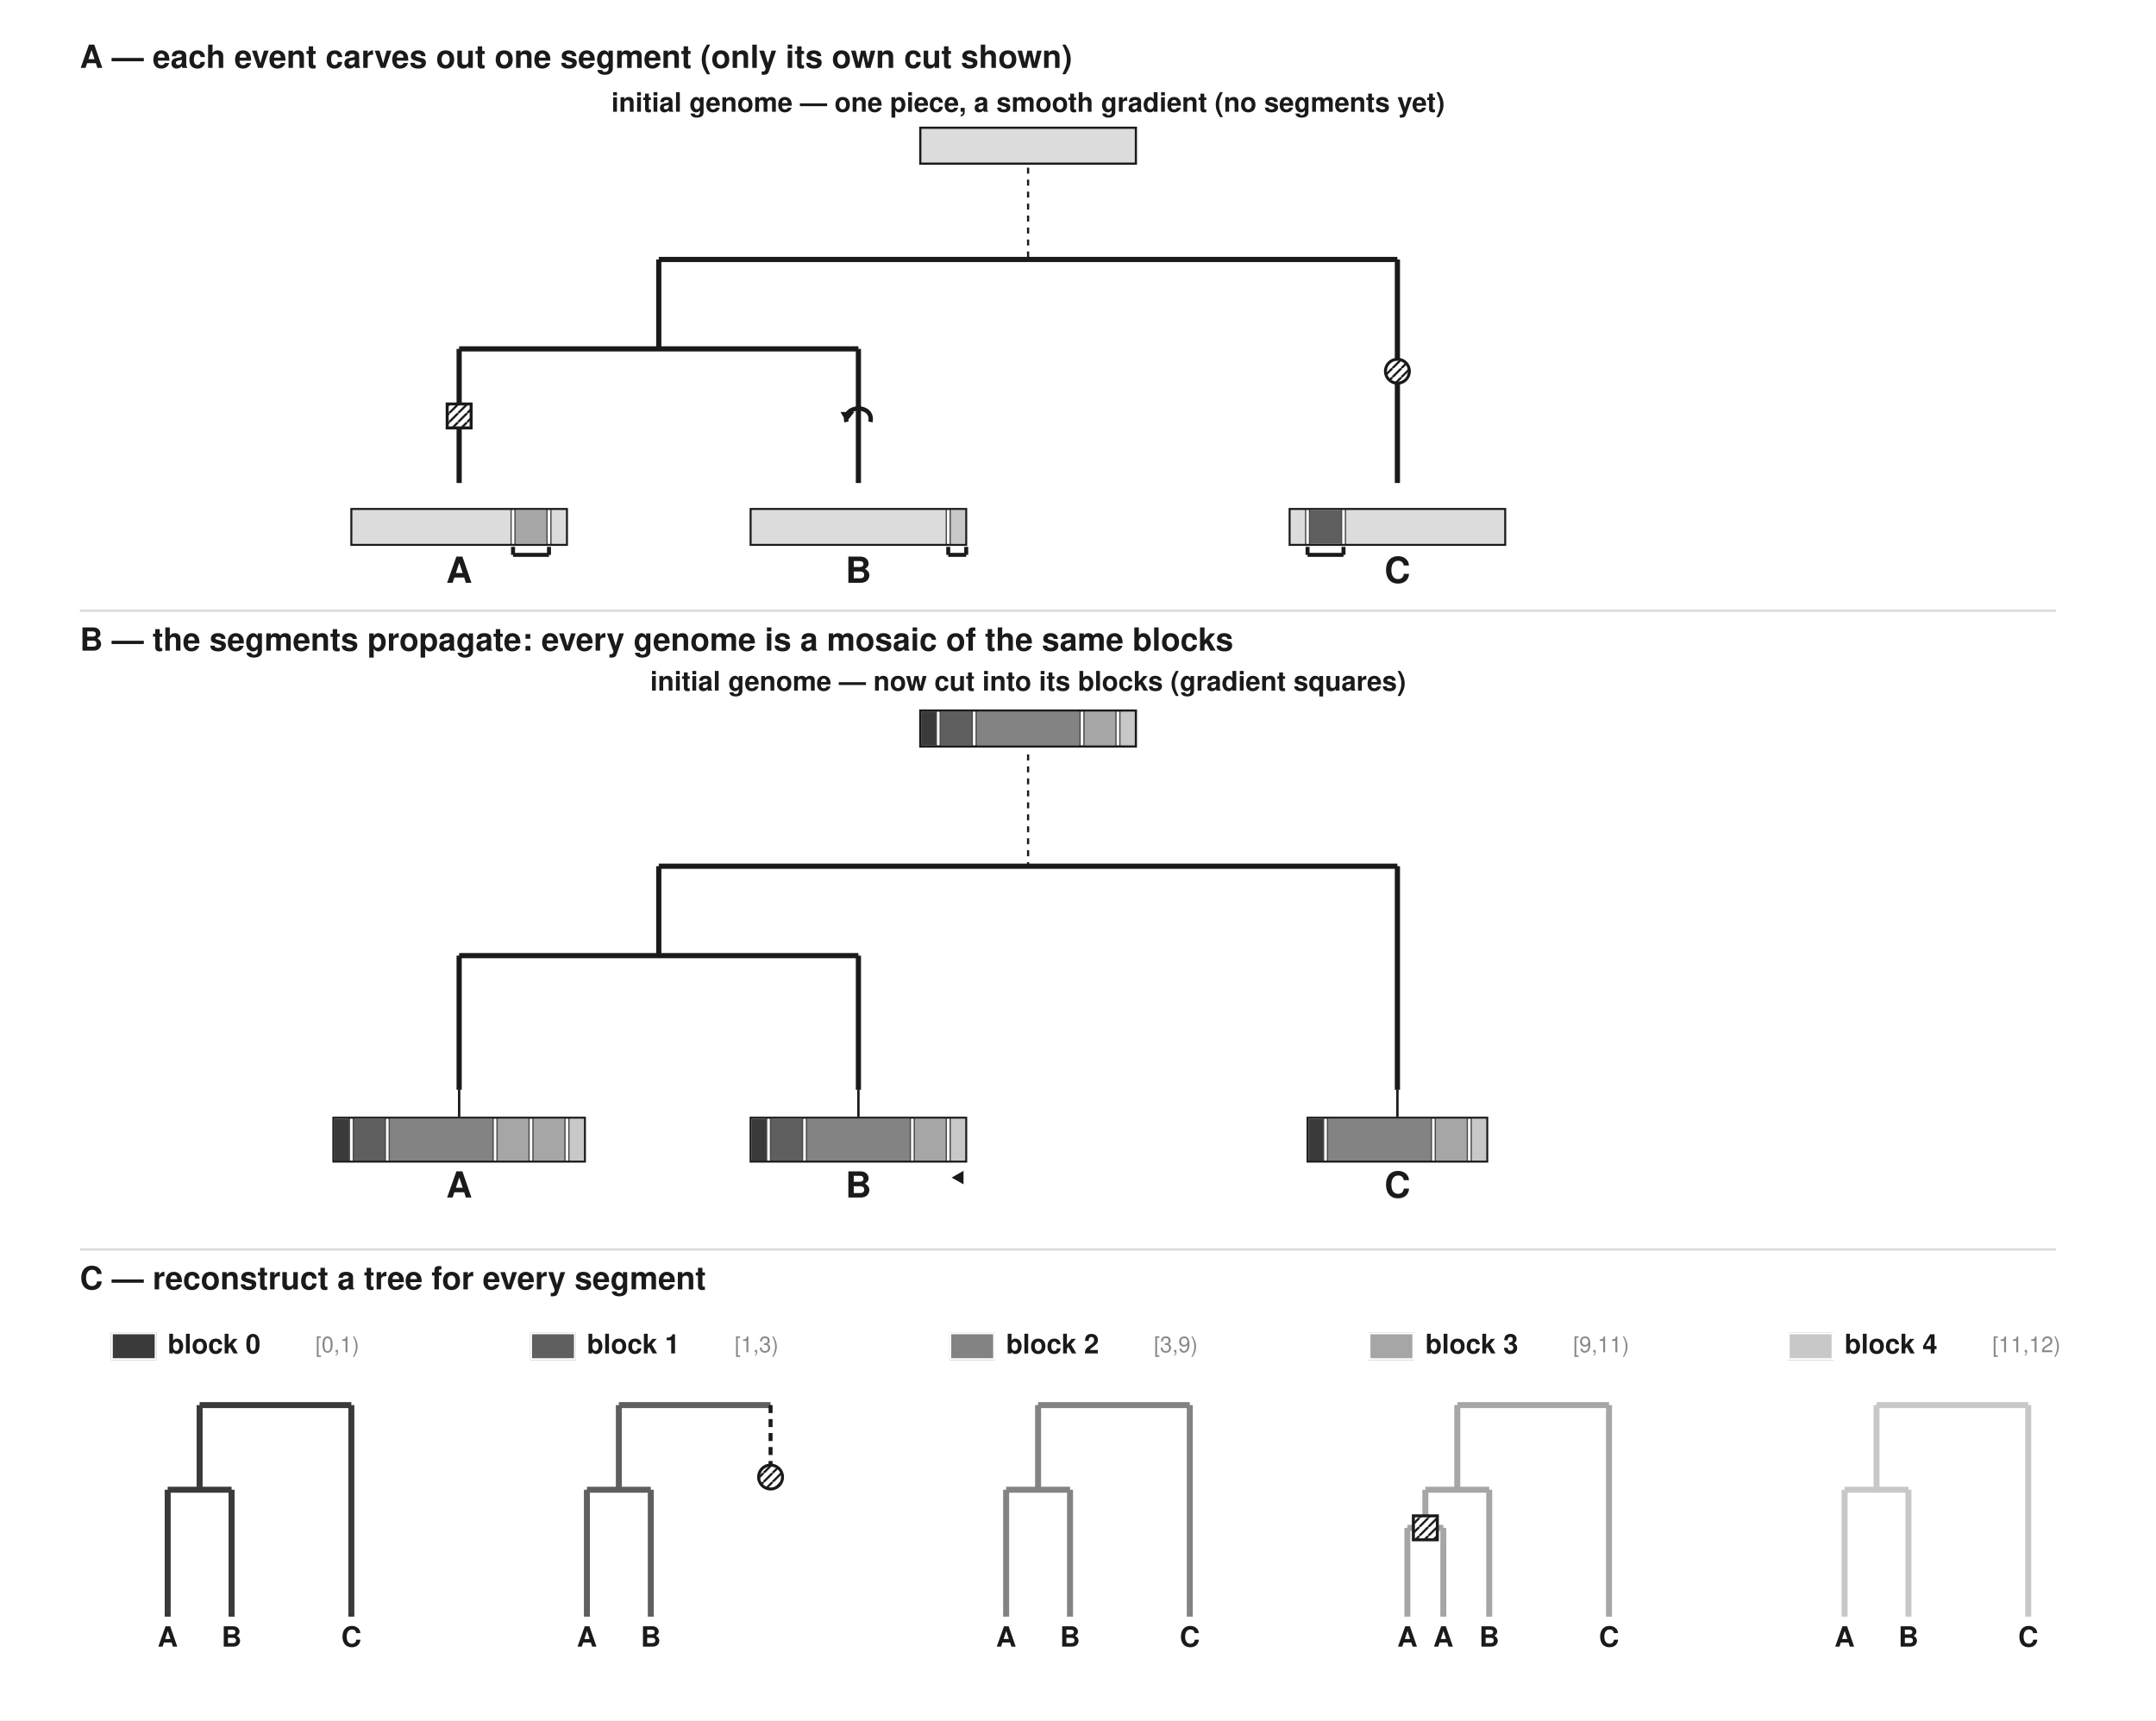
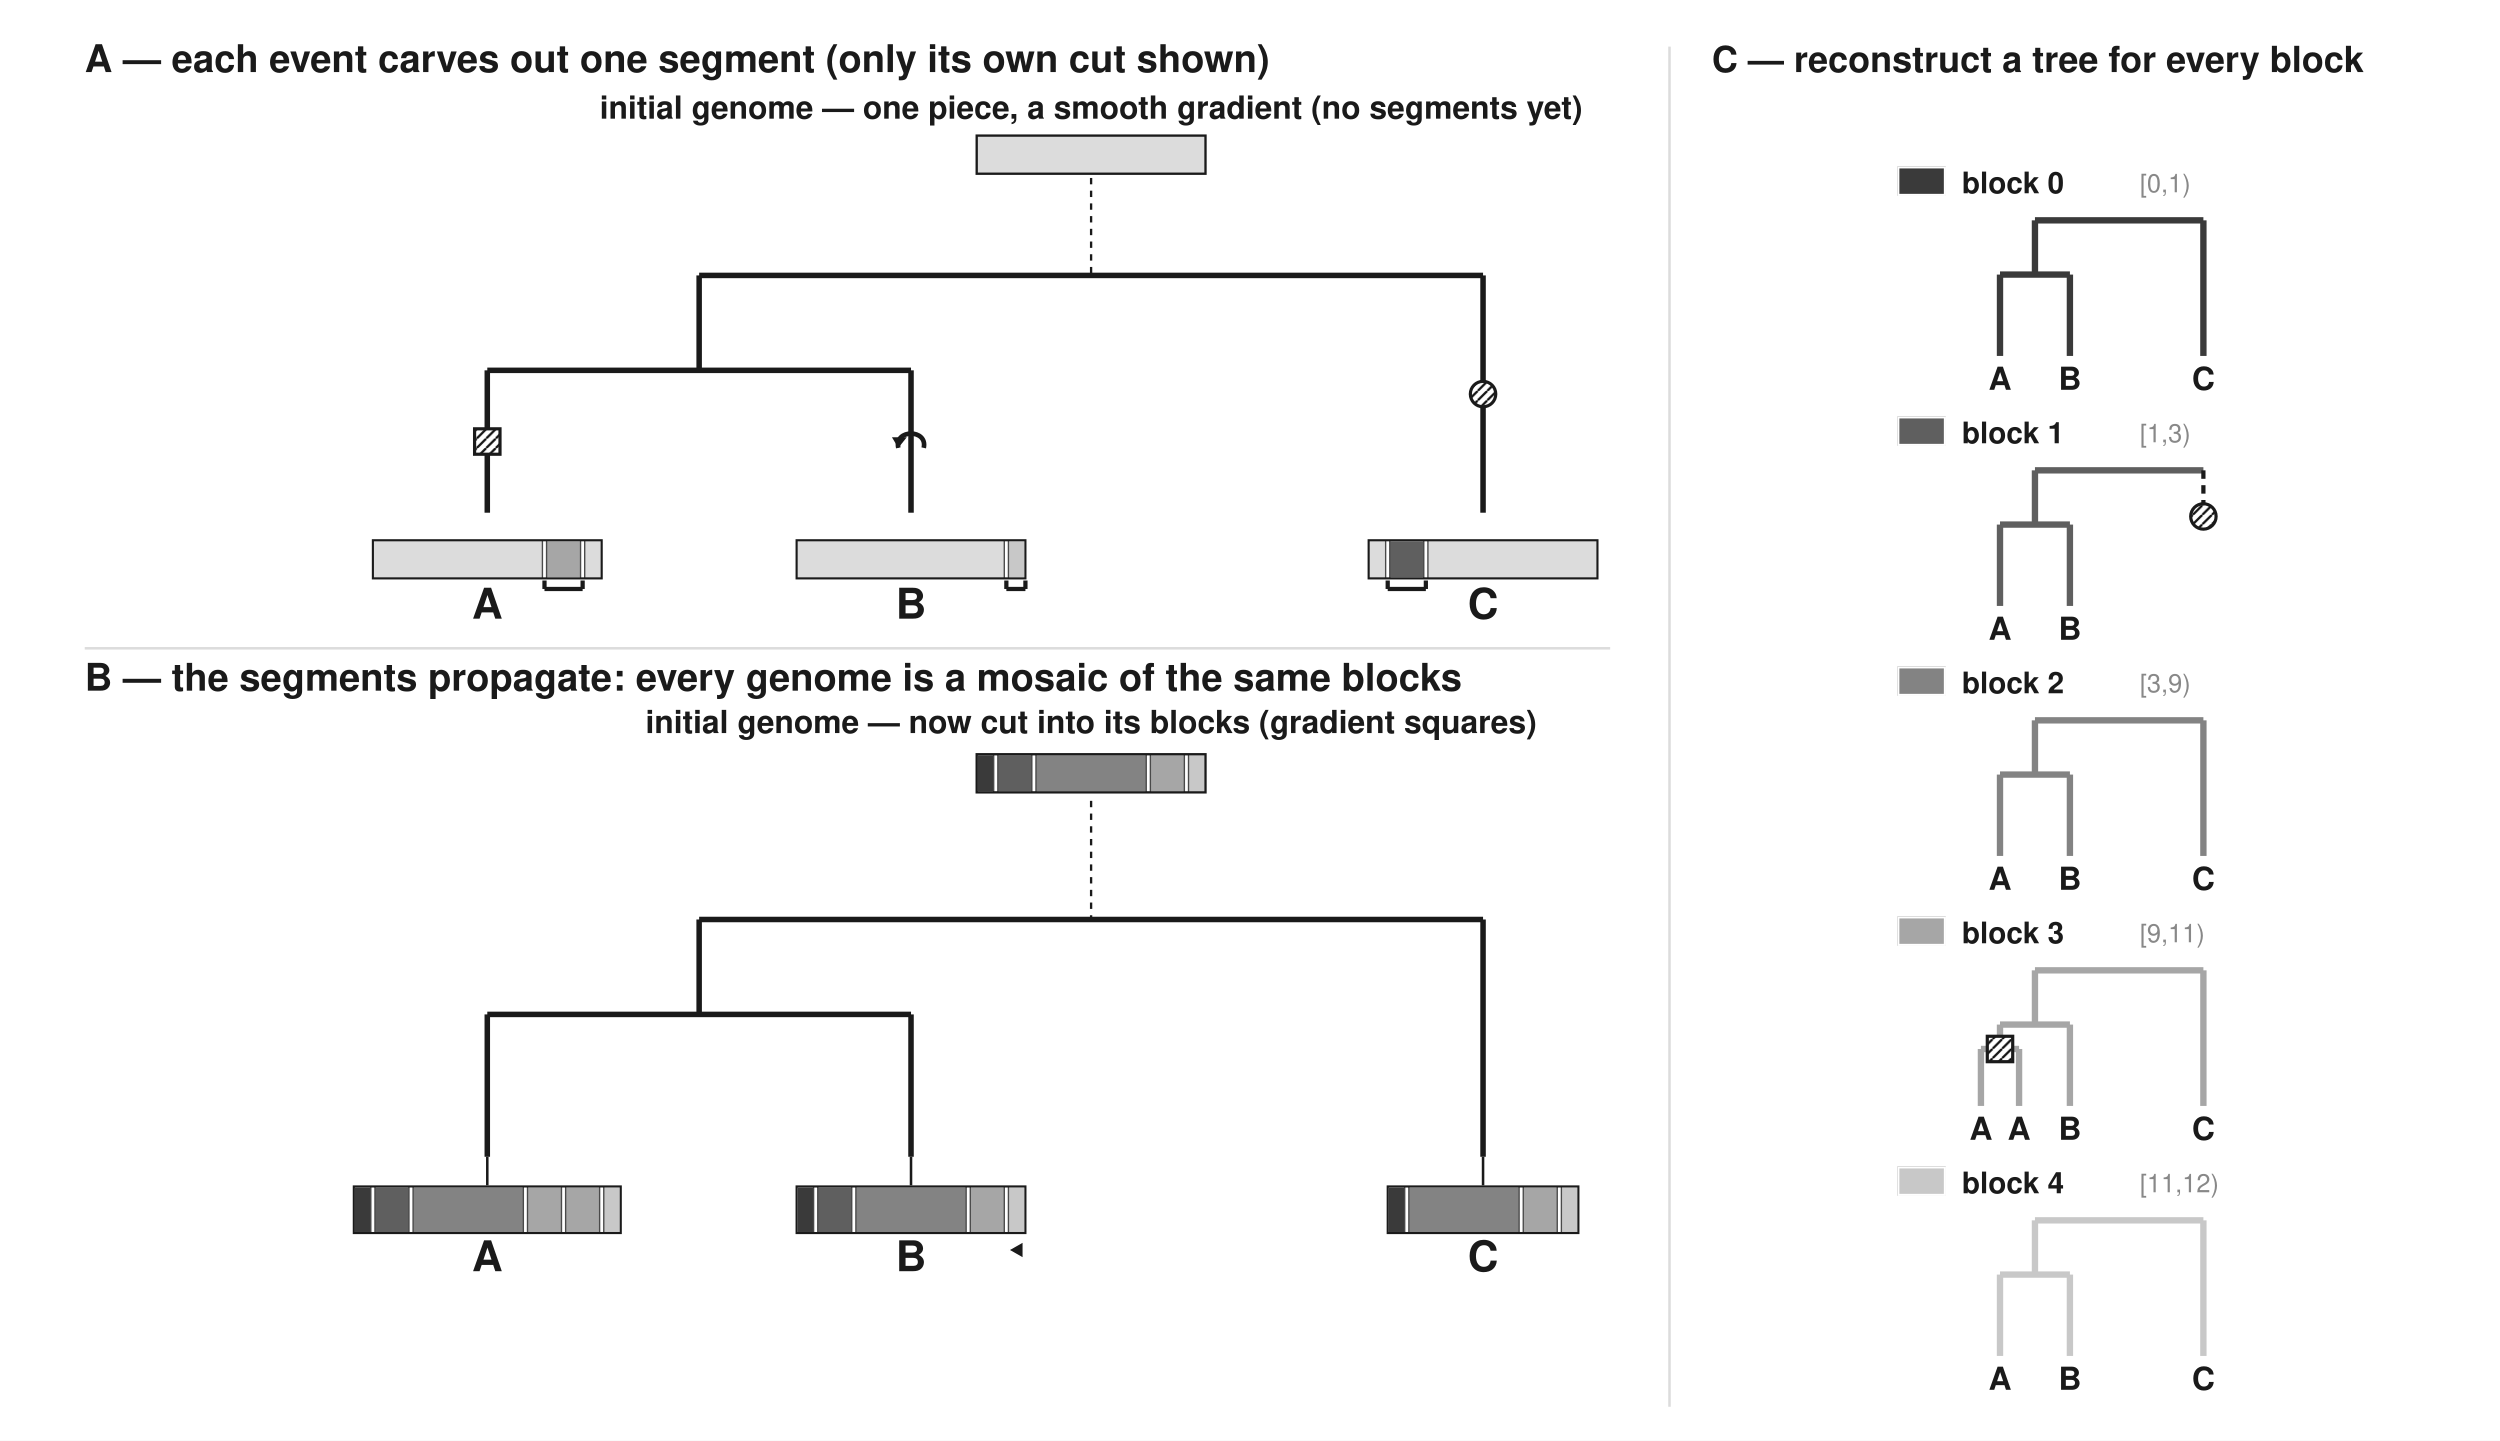
- <svg xmlns="http://www.w3.org/2000/svg" xmlns:xlink="http://www.w3.org/1999/xlink" width="1080" height="862" viewBox="0 0 1080 862">
+ <svg xmlns="http://www.w3.org/2000/svg" xmlns:xlink="http://www.w3.org/1999/xlink" width="1180" height="680" viewBox="0 0 1180 680">
  <defs>
    <pattern width="4.5" height="4.5" patternUnits="userSpaceOnUse" id="ev_hatch">
      <rect x="0" y="0" width="4.5" height="4.5" fill="white" />
      <path d="M-4.5,4.5 L0.0,0" stroke="#1a1a1a" stroke-width="1.1" />
      <path d="M0,4.5 L4.5,0" stroke="#1a1a1a" stroke-width="1.1" />
      <path d="M4.5,4.5 L9.0,0" stroke="#1a1a1a" stroke-width="1.1" />
    </pattern>
  </defs>
-   <rect x="0" y="0" width="1080" height="862" fill="white" />
+   <rect x="0" y="0" width="1180" height="680" fill="white" />
+   <path d="M788,22 L788,664" stroke="#dcdcdc" stroke-width="1.2" />
  <use xlink:href="#ev_hatch" />
  <path d="M515.0,84 L515.0,130" stroke="#1a1a1a" stroke-width="1.1" stroke-dasharray="3,3" />
  <rect x="461.0" y="64" width="108.0" height="18" fill="#dcdcdc" />
  <rect x="461.0" y="64" width="108.0" height="18" fill="none" stroke="#1a1a1a" stroke-width="1.1" />
-   <text x="515.0" y="56" font-size="13.5" font-family="Helvetica" text-anchor="middle" font-weight="bold" fill="#1a1a1a">initial genome — one piece, a smooth gradient (no segments yet)</text>
+   <text x="515.0" y="56" font-size="15" font-family="Helvetica" text-anchor="middle" font-weight="bold" fill="#1a1a1a">initial genome — one piece, a smooth gradient (no segments yet)</text>
  <path d="M330.0,130 L700,130" stroke="#1a1a1a" stroke-width="2.6" />
  <path d="M330.0,130 L330.0,174.8" stroke="#1a1a1a" stroke-width="2.6" />
  <path d="M700,130 L700,242" stroke="#1a1a1a" stroke-width="2.6" />
  <path d="M230,174.8 L430,174.8" stroke="#1a1a1a" stroke-width="2.6" />
  <path d="M230,174.8 L230,242" stroke="#1a1a1a" stroke-width="2.6" />
  <path d="M430,174.8 L430,242" stroke="#1a1a1a" stroke-width="2.6" />
  <rect x="224" y="202.4" width="12" height="12" fill="url(#ev_hatch)" stroke="#1a1a1a" stroke-width="1.5" />
  <rect x="176.0" y="255" width="108.0" height="18" fill="#dcdcdc" />
  <rect x="257.0" y="255" width="18.0" height="18" fill="#a6a6a6" />
  <rect x="257.0" y="255" width="18.0" height="18" fill="none" stroke="white" stroke-width="1.0" />
  <path d="M257.0,255 L257.0,273" stroke="#4a4a4a" stroke-width="2.6" />
  <path d="M257.0,255 L257.0,273" stroke="white" stroke-width="1.3" />
  <path d="M275.0,255 L275.0,273" stroke="#4a4a4a" stroke-width="2.6" />
  <path d="M275.0,255 L275.0,273" stroke="white" stroke-width="1.3" />
  <path d="M257.0,278 L275.0,278" stroke="#1a1a1a" stroke-width="2" />
  <path d="M257.0,278 L257.0,274" stroke="#1a1a1a" stroke-width="2" />
  <path d="M275.0,278 L275.0,274" stroke="#1a1a1a" stroke-width="2" />
  <rect x="176.0" y="255" width="108.0" height="18" fill="none" stroke="#1a1a1a" stroke-width="1" />
-   <text x="230" y="292" font-size="18" font-family="Helvetica" text-anchor="middle" font-weight="bold" fill="#1a1a1a">A</text>
+   <text x="230" y="292" font-size="20" font-family="Helvetica" text-anchor="middle" font-weight="bold" fill="#1a1a1a">A</text>
  <path d="M436,211.4 C438,202.4,422,202.4,424,211.4" fill="none" stroke="#1a1a1a" stroke-width="2.2" />
  <path d="M424,211.4 L421,206.4 L428,206.4 Z" fill="#1a1a1a" />
  <rect x="376.0" y="255" width="108.0" height="18" fill="#dcdcdc" />
  <rect x="475.0" y="255" width="9.0" height="18" fill="#c8c8c8" />
  <rect x="475.0" y="255" width="9.0" height="18" fill="none" stroke="white" stroke-width="1.0" />
  <path d="M475.0,255 L475.0,273" stroke="#4a4a4a" stroke-width="2.6" />
  <path d="M475.0,255 L475.0,273" stroke="white" stroke-width="1.3" />
  <path d="M475.0,278 L484.0,278" stroke="#1a1a1a" stroke-width="2" />
  <path d="M475.0,278 L475.0,274" stroke="#1a1a1a" stroke-width="2" />
  <path d="M484.0,278 L484.0,274" stroke="#1a1a1a" stroke-width="2" />
  <rect x="376.0" y="255" width="108.0" height="18" fill="none" stroke="#1a1a1a" stroke-width="1" />
-   <text x="430" y="292" font-size="18" font-family="Helvetica" text-anchor="middle" font-weight="bold" fill="#1a1a1a">B</text>
+   <text x="430" y="292" font-size="20" font-family="Helvetica" text-anchor="middle" font-weight="bold" fill="#1a1a1a">B</text>
  <circle cx="700" cy="186.0" r="6" fill="url(#ev_hatch)" stroke="#1a1a1a" stroke-width="1.5" />
  <rect x="646.0" y="255" width="108.0" height="18" fill="#dcdcdc" />
  <rect x="655.0" y="255" width="18.0" height="18" fill="#5f5f5f" />
  <rect x="655.0" y="255" width="18.0" height="18" fill="none" stroke="white" stroke-width="1.0" />
  <path d="M655.0,255 L655.0,273" stroke="#4a4a4a" stroke-width="2.6" />
  <path d="M655.0,255 L655.0,273" stroke="white" stroke-width="1.3" />
  <path d="M673.0,255 L673.0,273" stroke="#4a4a4a" stroke-width="2.6" />
  <path d="M673.0,255 L673.0,273" stroke="white" stroke-width="1.3" />
  <path d="M655.0,278 L673.0,278" stroke="#1a1a1a" stroke-width="2" />
  <path d="M655.0,278 L655.0,274" stroke="#1a1a1a" stroke-width="2" />
  <path d="M673.0,278 L673.0,274" stroke="#1a1a1a" stroke-width="2" />
  <rect x="646.0" y="255" width="108.0" height="18" fill="none" stroke="#1a1a1a" stroke-width="1" />
-   <text x="700" y="292" font-size="18" font-family="Helvetica" text-anchor="middle" font-weight="bold" fill="#1a1a1a">C</text>
-   <text x="40" y="34" font-size="16" font-family="Helvetica" text-anchor="start" font-weight="bold" fill="#1a1a1a">A — each event carves out one segment (only its own cut shown)</text>
-   <path d="M40,306 L1030,306" stroke="#dcdcdc" stroke-width="1.2" />
-   <text x="40" y="326" font-size="16" font-family="Helvetica" text-anchor="start" font-weight="bold" fill="#1a1a1a">B — the segments propagate: every genome is a mosaic of the same blocks</text>
+   <text x="700" y="292" font-size="20" font-family="Helvetica" text-anchor="middle" font-weight="bold" fill="#1a1a1a">C</text>
+   <text x="40" y="34" font-size="18" font-family="Helvetica" text-anchor="start" font-weight="bold" fill="#1a1a1a">A — each event carves out one segment (only its own cut shown)</text>
+   <path d="M40,306 L760,306" stroke="#dcdcdc" stroke-width="1.2" />
+   <text x="40" y="326" font-size="18" font-family="Helvetica" text-anchor="start" font-weight="bold" fill="#1a1a1a">B — the segments propagate: every genome is a mosaic of the same blocks</text>
  <path d="M515.0,378 L515.0,434" stroke="#1a1a1a" stroke-width="1.1" stroke-dasharray="3,3" />
  <rect x="461.0" y="356" width="9.0" height="18" fill="#3a3a3a" />
  <rect x="461.0" y="356" width="9.0" height="18" fill="none" stroke="white" stroke-width="1.0" />
  <rect x="470.0" y="356" width="18.0" height="18" fill="#5f5f5f" />
  <rect x="470.0" y="356" width="18.0" height="18" fill="none" stroke="white" stroke-width="1.0" />
  <rect x="488.0" y="356" width="54.0" height="18" fill="#838383" />
  <rect x="488.0" y="356" width="54.0" height="18" fill="none" stroke="white" stroke-width="1.0" />
  <rect x="542.0" y="356" width="18.0" height="18" fill="#a6a6a6" />
  <rect x="542.0" y="356" width="18.0" height="18" fill="none" stroke="white" stroke-width="1.0" />
  <rect x="560.0" y="356" width="9.0" height="18" fill="#c8c8c8" />
  <rect x="560.0" y="356" width="9.0" height="18" fill="none" stroke="white" stroke-width="1.0" />
  <path d="M470.0,356 L470.0,374" stroke="#4a4a4a" stroke-width="2.6" />
  <path d="M470.0,356 L470.0,374" stroke="white" stroke-width="1.3" />
  <path d="M488.0,356 L488.0,374" stroke="#4a4a4a" stroke-width="2.6" />
  <path d="M488.0,356 L488.0,374" stroke="white" stroke-width="1.3" />
  <path d="M542.0,356 L542.0,374" stroke="#4a4a4a" stroke-width="2.6" />
  <path d="M542.0,356 L542.0,374" stroke="white" stroke-width="1.3" />
  <path d="M560.0,356 L560.0,374" stroke="#4a4a4a" stroke-width="2.6" />
  <path d="M560.0,356 L560.0,374" stroke="white" stroke-width="1.3" />
  <rect x="461.0" y="356" width="108.0" height="18" fill="none" stroke="#1a1a1a" stroke-width="1.1" />
-   <text x="515.0" y="346" font-size="13.5" font-family="Helvetica" text-anchor="middle" font-weight="bold" fill="#1a1a1a">initial genome — now cut into its blocks (gradient squares)</text>
+   <text x="515.0" y="346" font-size="15" font-family="Helvetica" text-anchor="middle" font-weight="bold" fill="#1a1a1a">initial genome — now cut into its blocks (gradient squares)</text>
  <path d="M330.0,434 L700,434" stroke="#1a1a1a" stroke-width="2.6" />
  <path d="M330.0,434 L330.0,478.8" stroke="#1a1a1a" stroke-width="2.6" />
  <path d="M700,434 L700,546" stroke="#1a1a1a" stroke-width="2.6" />
  <path d="M230,478.8 L430,478.8" stroke="#1a1a1a" stroke-width="2.6" />
  <path d="M230,478.8 L230,546" stroke="#1a1a1a" stroke-width="2.6" />
  <path d="M430,478.8 L430,546" stroke="#1a1a1a" stroke-width="2.6" />
  <path d="M230,546 L230,560" stroke="#1a1a1a" stroke-width="1.2" />
  <rect x="167.0" y="560" width="9.0" height="22" fill="#3a3a3a" />
  <rect x="167.0" y="560" width="9.0" height="22" fill="none" stroke="white" stroke-width="1.0" />
  <rect x="176.0" y="560" width="18.0" height="22" fill="#5f5f5f" />
  <rect x="176.0" y="560" width="18.0" height="22" fill="none" stroke="white" stroke-width="1.0" />
  <rect x="194.0" y="560" width="54.0" height="22" fill="#838383" />
  <rect x="194.0" y="560" width="54.0" height="22" fill="none" stroke="white" stroke-width="1.0" />
  <rect x="248.0" y="560" width="18.0" height="22" fill="#a6a6a6" />
  <rect x="248.0" y="560" width="18.0" height="22" fill="none" stroke="white" stroke-width="1.0" />
  <rect x="266.0" y="560" width="18.0" height="22" fill="#a6a6a6" />
  <rect x="266.0" y="560" width="18.0" height="22" fill="none" stroke="white" stroke-width="1.0" />
  <rect x="284.0" y="560" width="9.0" height="22" fill="#c8c8c8" />
  <rect x="284.0" y="560" width="9.0" height="22" fill="none" stroke="white" stroke-width="1.0" />
  <path d="M176.0,560 L176.0,582" stroke="#4a4a4a" stroke-width="2.6" />
  <path d="M176.0,560 L176.0,582" stroke="white" stroke-width="1.3" />
  <path d="M194.0,560 L194.0,582" stroke="#4a4a4a" stroke-width="2.6" />
  <path d="M194.0,560 L194.0,582" stroke="white" stroke-width="1.3" />
  <path d="M248.0,560 L248.0,582" stroke="#4a4a4a" stroke-width="2.6" />
  <path d="M248.0,560 L248.0,582" stroke="white" stroke-width="1.3" />
  <path d="M266.0,560 L266.0,582" stroke="#4a4a4a" stroke-width="2.6" />
  <path d="M266.0,560 L266.0,582" stroke="white" stroke-width="1.3" />
  <path d="M284.0,560 L284.0,582" stroke="#4a4a4a" stroke-width="2.6" />
  <path d="M284.0,560 L284.0,582" stroke="white" stroke-width="1.3" />
  <rect x="167.0" y="560" width="126.0" height="22" fill="none" stroke="#1a1a1a" stroke-width="1.0" />
-   <text x="230" y="600" font-size="18" font-family="Helvetica" text-anchor="middle" font-weight="bold" fill="#1a1a1a">A</text>
+   <text x="230" y="600" font-size="20" font-family="Helvetica" text-anchor="middle" font-weight="bold" fill="#1a1a1a">A</text>
  <path d="M430,546 L430,560" stroke="#1a1a1a" stroke-width="1.2" />
  <rect x="376.0" y="560" width="9.0" height="22" fill="#3a3a3a" />
  <rect x="376.0" y="560" width="9.0" height="22" fill="none" stroke="white" stroke-width="1.0" />
  <rect x="385.0" y="560" width="18.0" height="22" fill="#5f5f5f" />
  <rect x="385.0" y="560" width="18.0" height="22" fill="none" stroke="white" stroke-width="1.0" />
  <rect x="403.0" y="560" width="54.0" height="22" fill="#838383" />
  <rect x="403.0" y="560" width="54.0" height="22" fill="none" stroke="white" stroke-width="1.0" />
  <rect x="457.0" y="560" width="18.0" height="22" fill="#a6a6a6" />
  <rect x="457.0" y="560" width="18.0" height="22" fill="none" stroke="white" stroke-width="1.0" />
  <rect x="475.0" y="560" width="9.0" height="22" fill="#c8c8c8" />
  <rect x="475.0" y="560" width="9.0" height="22" fill="none" stroke="white" stroke-width="1.0" />
  <path d="M483.0,590 L476.0,590" stroke="white" stroke-width="4.5" stroke-linecap="round" />
  <path d="M483.0,590 L481.0,590" stroke="#1a1a1a" stroke-width="1.8" />
  <path d="M476.0,590 L483.0,586 L483.0,594 Z" fill="#1a1a1a" stroke="white" stroke-width="0.7" />
  <path d="M385.0,560 L385.0,582" stroke="#4a4a4a" stroke-width="2.6" />
  <path d="M385.0,560 L385.0,582" stroke="white" stroke-width="1.3" />
  <path d="M403.0,560 L403.0,582" stroke="#4a4a4a" stroke-width="2.6" />
  <path d="M403.0,560 L403.0,582" stroke="white" stroke-width="1.3" />
  <path d="M457.0,560 L457.0,582" stroke="#4a4a4a" stroke-width="2.6" />
  <path d="M457.0,560 L457.0,582" stroke="white" stroke-width="1.3" />
  <path d="M475.0,560 L475.0,582" stroke="#4a4a4a" stroke-width="2.6" />
  <path d="M475.0,560 L475.0,582" stroke="white" stroke-width="1.3" />
  <rect x="376.0" y="560" width="108.0" height="22" fill="none" stroke="#1a1a1a" stroke-width="1.0" />
-   <text x="430" y="600" font-size="18" font-family="Helvetica" text-anchor="middle" font-weight="bold" fill="#1a1a1a">B</text>
+   <text x="430" y="600" font-size="20" font-family="Helvetica" text-anchor="middle" font-weight="bold" fill="#1a1a1a">B</text>
  <path d="M700,546 L700,560" stroke="#1a1a1a" stroke-width="1.2" />
  <rect x="655.0" y="560" width="9.0" height="22" fill="#3a3a3a" />
  <rect x="655.0" y="560" width="9.0" height="22" fill="none" stroke="white" stroke-width="1.0" />
  <rect x="664.0" y="560" width="54.0" height="22" fill="#838383" />
  <rect x="664.0" y="560" width="54.0" height="22" fill="none" stroke="white" stroke-width="1.0" />
  <rect x="718.0" y="560" width="18.0" height="22" fill="#a6a6a6" />
  <rect x="718.0" y="560" width="18.0" height="22" fill="none" stroke="white" stroke-width="1.0" />
  <rect x="736.0" y="560" width="9.0" height="22" fill="#c8c8c8" />
  <rect x="736.0" y="560" width="9.0" height="22" fill="none" stroke="white" stroke-width="1.0" />
  <path d="M664.0,560 L664.0,582" stroke="#4a4a4a" stroke-width="2.6" />
  <path d="M664.0,560 L664.0,582" stroke="white" stroke-width="1.3" />
  <path d="M718.0,560 L718.0,582" stroke="#4a4a4a" stroke-width="2.6" />
  <path d="M718.0,560 L718.0,582" stroke="white" stroke-width="1.3" />
  <path d="M736.0,560 L736.0,582" stroke="#4a4a4a" stroke-width="2.6" />
  <path d="M736.0,560 L736.0,582" stroke="white" stroke-width="1.3" />
  <rect x="655.0" y="560" width="90.0" height="22" fill="none" stroke="#1a1a1a" stroke-width="1.0" />
-   <text x="700" y="600" font-size="18" font-family="Helvetica" text-anchor="middle" font-weight="bold" fill="#1a1a1a">C</text>
-   <path d="M40,626 L1030,626" stroke="#dcdcdc" stroke-width="1.2" />
-   <text x="40" y="646" font-size="16" font-family="Helvetica" text-anchor="start" font-weight="bold" fill="#1a1a1a">C — reconstruct a tree for every segment</text>
-   <rect x="56" y="668" width="22" height="13" fill="none" stroke="#1a1a1a" stroke-width="0.8" />
-   <rect x="56" y="668" width="22" height="13" fill="#3a3a3a" />
-   <rect x="56" y="668" width="22" height="13" fill="none" stroke="white" stroke-width="1.0" />
-   <text x="84" y="675" font-size="13.5" font-family="Helvetica" text-anchor="start" dominant-baseline="central" font-weight="bold" fill="#1a1a1a">block 0</text>
-   <text x="158" y="675" font-size="11" font-family="Helvetica" text-anchor="start" dominant-baseline="central" fill="#888">[0,1)</text>
-   <path d="M100.0,704 L176,704" stroke="#3a3a3a" stroke-width="3" />
-   <path d="M100.0,704 L100.0,746.4" stroke="#3a3a3a" stroke-width="3" />
-   <path d="M84,746.4 L116,746.4" stroke="#3a3a3a" stroke-width="3" />
-   <path d="M84,746.4 L84,810" stroke="#3a3a3a" stroke-width="3" />
-   <path d="M116,746.4 L116,810" stroke="#3a3a3a" stroke-width="3" />
-   <path d="M176,704 L176,810" stroke="#3a3a3a" stroke-width="3" />
-   <text x="84" y="825" font-size="14" font-family="Helvetica" text-anchor="middle" font-weight="bold" fill="#1a1a1a">A</text>
-   <text x="116" y="825" font-size="14" font-family="Helvetica" text-anchor="middle" font-weight="bold" fill="#1a1a1a">B</text>
-   <text x="176" y="825" font-size="14" font-family="Helvetica" text-anchor="middle" font-weight="bold" fill="#1a1a1a">C</text>
-   <rect x="266" y="668" width="22" height="13" fill="none" stroke="#1a1a1a" stroke-width="0.8" />
-   <rect x="266" y="668" width="22" height="13" fill="#5f5f5f" />
-   <rect x="266" y="668" width="22" height="13" fill="none" stroke="white" stroke-width="1.0" />
-   <text x="294" y="675" font-size="13.5" font-family="Helvetica" text-anchor="start" dominant-baseline="central" font-weight="bold" fill="#1a1a1a">block 1</text>
-   <text x="368" y="675" font-size="11" font-family="Helvetica" text-anchor="start" dominant-baseline="central" fill="#888">[1,3)</text>
-   <path d="M310.0,704 L386,704" stroke="#5f5f5f" stroke-width="3" />
-   <path d="M310.0,704 L310.0,746.4" stroke="#5f5f5f" stroke-width="3" />
-   <path d="M294,746.4 L326,746.4" stroke="#5f5f5f" stroke-width="3" />
-   <path d="M294,746.4 L294,810" stroke="#5f5f5f" stroke-width="3" />
-   <path d="M326,746.4 L326,810" stroke="#5f5f5f" stroke-width="3" />
-   <path d="M386,704 L386,734.04" stroke="#1a1a1a" stroke-width="2" stroke-dasharray="4,3" />
-   <circle cx="386" cy="740.04" r="6" fill="url(#ev_hatch)" stroke="#1a1a1a" stroke-width="1.5" />
-   <text x="294" y="825" font-size="14" font-family="Helvetica" text-anchor="middle" font-weight="bold" fill="#1a1a1a">A</text>
-   <text x="326" y="825" font-size="14" font-family="Helvetica" text-anchor="middle" font-weight="bold" fill="#1a1a1a">B</text>
-   <rect x="476" y="668" width="22" height="13" fill="none" stroke="#1a1a1a" stroke-width="0.8" />
-   <rect x="476" y="668" width="22" height="13" fill="#838383" />
-   <rect x="476" y="668" width="22" height="13" fill="none" stroke="white" stroke-width="1.0" />
-   <text x="504" y="675" font-size="13.5" font-family="Helvetica" text-anchor="start" dominant-baseline="central" font-weight="bold" fill="#1a1a1a">block 2</text>
-   <text x="578" y="675" font-size="11" font-family="Helvetica" text-anchor="start" dominant-baseline="central" fill="#888">[3,9)</text>
-   <path d="M520.0,704 L596,704" stroke="#838383" stroke-width="3" />
-   <path d="M520.0,704 L520.0,746.4" stroke="#838383" stroke-width="3" />
-   <path d="M504,746.4 L536,746.4" stroke="#838383" stroke-width="3" />
-   <path d="M504,746.4 L504,810" stroke="#838383" stroke-width="3" />
-   <path d="M536,746.4 L536,810" stroke="#838383" stroke-width="3" />
-   <path d="M596,704 L596,810" stroke="#838383" stroke-width="3" />
-   <text x="504" y="825" font-size="14" font-family="Helvetica" text-anchor="middle" font-weight="bold" fill="#1a1a1a">A</text>
-   <text x="536" y="825" font-size="14" font-family="Helvetica" text-anchor="middle" font-weight="bold" fill="#1a1a1a">B</text>
-   <text x="596" y="825" font-size="14" font-family="Helvetica" text-anchor="middle" font-weight="bold" fill="#1a1a1a">C</text>
-   <rect x="686" y="668" width="22" height="13" fill="none" stroke="#1a1a1a" stroke-width="0.8" />
-   <rect x="686" y="668" width="22" height="13" fill="#a6a6a6" />
-   <rect x="686" y="668" width="22" height="13" fill="none" stroke="white" stroke-width="1.0" />
-   <text x="714" y="675" font-size="13.5" font-family="Helvetica" text-anchor="start" dominant-baseline="central" font-weight="bold" fill="#1a1a1a">block 3</text>
-   <text x="788" y="675" font-size="11" font-family="Helvetica" text-anchor="start" dominant-baseline="central" fill="#888">[9,11)</text>
-   <path d="M730.0,704 L806,704" stroke="#a6a6a6" stroke-width="3" />
-   <path d="M730.0,704 L730.0,746.4" stroke="#a6a6a6" stroke-width="3" />
-   <path d="M714,746.4 L746,746.4" stroke="#a6a6a6" stroke-width="3" />
-   <path d="M714,746.4 L714,765.48" stroke="#a6a6a6" stroke-width="3" />
-   <path d="M705,765.48 L723,765.48" stroke="#a6a6a6" stroke-width="3" />
-   <path d="M705,765.48 L705,810" stroke="#a6a6a6" stroke-width="3" />
-   <path d="M723,765.48 L723,810" stroke="#a6a6a6" stroke-width="3" />
-   <rect x="708" y="759.48" width="12" height="12" fill="url(#ev_hatch)" stroke="#1a1a1a" stroke-width="1.5" />
-   <path d="M746,746.4 L746,810" stroke="#a6a6a6" stroke-width="3" />
-   <path d="M806,704 L806,810" stroke="#a6a6a6" stroke-width="3" />
-   <text x="705" y="825" font-size="14" font-family="Helvetica" text-anchor="middle" font-weight="bold" fill="#1a1a1a">A</text>
-   <text x="723" y="825" font-size="14" font-family="Helvetica" text-anchor="middle" font-weight="bold" fill="#1a1a1a">A</text>
-   <text x="746" y="825" font-size="14" font-family="Helvetica" text-anchor="middle" font-weight="bold" fill="#1a1a1a">B</text>
-   <text x="806" y="825" font-size="14" font-family="Helvetica" text-anchor="middle" font-weight="bold" fill="#1a1a1a">C</text>
-   <rect x="896" y="668" width="22" height="13" fill="none" stroke="#1a1a1a" stroke-width="0.8" />
-   <rect x="896" y="668" width="22" height="13" fill="#c8c8c8" />
-   <rect x="896" y="668" width="22" height="13" fill="none" stroke="white" stroke-width="1.0" />
-   <text x="924" y="675" font-size="13.5" font-family="Helvetica" text-anchor="start" dominant-baseline="central" font-weight="bold" fill="#1a1a1a">block 4</text>
-   <text x="998" y="675" font-size="11" font-family="Helvetica" text-anchor="start" dominant-baseline="central" fill="#888">[11,12)</text>
-   <path d="M940.0,704 L1016,704" stroke="#c8c8c8" stroke-width="3" />
-   <path d="M940.0,704 L940.0,746.4" stroke="#c8c8c8" stroke-width="3" />
-   <path d="M924,746.4 L956,746.4" stroke="#c8c8c8" stroke-width="3" />
-   <path d="M924,746.4 L924,810" stroke="#c8c8c8" stroke-width="3" />
-   <path d="M956,746.4 L956,810" stroke="#c8c8c8" stroke-width="3" />
-   <path d="M1016,704 L1016,810" stroke="#c8c8c8" stroke-width="3" />
-   <text x="924" y="825" font-size="14" font-family="Helvetica" text-anchor="middle" font-weight="bold" fill="#1a1a1a">A</text>
-   <text x="956" y="825" font-size="14" font-family="Helvetica" text-anchor="middle" font-weight="bold" fill="#1a1a1a">B</text>
-   <text x="1016" y="825" font-size="14" font-family="Helvetica" text-anchor="middle" font-weight="bold" fill="#1a1a1a">C</text>
+   <text x="700" y="600" font-size="20" font-family="Helvetica" text-anchor="middle" font-weight="bold" fill="#1a1a1a">C</text>
+   <text x="808" y="34" font-size="17" font-family="Helvetica" text-anchor="start" font-weight="bold" fill="#1a1a1a">C — reconstruct a tree for every block</text>
+   <rect x="896" y="79" width="22" height="13" fill="none" stroke="#1a1a1a" stroke-width="0.8" />
+   <rect x="896" y="79" width="22" height="13" fill="#3a3a3a" />
+   <rect x="896" y="79" width="22" height="13" fill="none" stroke="white" stroke-width="1.0" />
+   <text x="926" y="88" font-size="14" font-family="Helvetica" text-anchor="start" dominant-baseline="central" font-weight="bold" fill="#1a1a1a">block 0</text>
+   <text x="1010" y="88" font-size="12" font-family="Helvetica" text-anchor="start" dominant-baseline="central" fill="#888">[0,1)</text>
+   <path d="M960.5,104 L1040,104" stroke="#3a3a3a" stroke-width="3" />
+   <path d="M960.5,104 L960.5,129.6" stroke="#3a3a3a" stroke-width="3" />
+   <path d="M944,129.6 L977,129.6" stroke="#3a3a3a" stroke-width="3" />
+   <path d="M944,129.6 L944,168" stroke="#3a3a3a" stroke-width="3" />
+   <path d="M977,129.6 L977,168" stroke="#3a3a3a" stroke-width="3" />
+   <path d="M1040,104 L1040,168" stroke="#3a3a3a" stroke-width="3" />
+   <text x="944" y="184" font-size="15" font-family="Helvetica" text-anchor="middle" font-weight="bold" fill="#1a1a1a">A</text>
+   <text x="977" y="184" font-size="15" font-family="Helvetica" text-anchor="middle" font-weight="bold" fill="#1a1a1a">B</text>
+   <text x="1040" y="184" font-size="15" font-family="Helvetica" text-anchor="middle" font-weight="bold" fill="#1a1a1a">C</text>
+   <rect x="896" y="197" width="22" height="13" fill="none" stroke="#1a1a1a" stroke-width="0.8" />
+   <rect x="896" y="197" width="22" height="13" fill="#5f5f5f" />
+   <rect x="896" y="197" width="22" height="13" fill="none" stroke="white" stroke-width="1.0" />
+   <text x="926" y="206" font-size="14" font-family="Helvetica" text-anchor="start" dominant-baseline="central" font-weight="bold" fill="#1a1a1a">block 1</text>
+   <text x="1010" y="206" font-size="12" font-family="Helvetica" text-anchor="start" dominant-baseline="central" fill="#888">[1,3)</text>
+   <path d="M960.5,222 L1040,222" stroke="#5f5f5f" stroke-width="3" />
+   <path d="M960.5,222 L960.5,247.6" stroke="#5f5f5f" stroke-width="3" />
+   <path d="M944,247.6 L977,247.6" stroke="#5f5f5f" stroke-width="3" />
+   <path d="M944,247.6 L944,286" stroke="#5f5f5f" stroke-width="3" />
+   <path d="M977,247.6 L977,286" stroke="#5f5f5f" stroke-width="3" />
+   <path d="M1040,222 L1040,237.76" stroke="#1a1a1a" stroke-width="2" stroke-dasharray="4,3" />
+   <circle cx="1040" cy="243.76" r="6" fill="url(#ev_hatch)" stroke="#1a1a1a" stroke-width="1.5" />
+   <text x="944" y="302" font-size="15" font-family="Helvetica" text-anchor="middle" font-weight="bold" fill="#1a1a1a">A</text>
+   <text x="977" y="302" font-size="15" font-family="Helvetica" text-anchor="middle" font-weight="bold" fill="#1a1a1a">B</text>
+   <rect x="896" y="315" width="22" height="13" fill="none" stroke="#1a1a1a" stroke-width="0.8" />
+   <rect x="896" y="315" width="22" height="13" fill="#838383" />
+   <rect x="896" y="315" width="22" height="13" fill="none" stroke="white" stroke-width="1.0" />
+   <text x="926" y="324" font-size="14" font-family="Helvetica" text-anchor="start" dominant-baseline="central" font-weight="bold" fill="#1a1a1a">block 2</text>
+   <text x="1010" y="324" font-size="12" font-family="Helvetica" text-anchor="start" dominant-baseline="central" fill="#888">[3,9)</text>
+   <path d="M960.5,340 L1040,340" stroke="#838383" stroke-width="3" />
+   <path d="M960.5,340 L960.5,365.6" stroke="#838383" stroke-width="3" />
+   <path d="M944,365.6 L977,365.6" stroke="#838383" stroke-width="3" />
+   <path d="M944,365.6 L944,404" stroke="#838383" stroke-width="3" />
+   <path d="M977,365.6 L977,404" stroke="#838383" stroke-width="3" />
+   <path d="M1040,340 L1040,404" stroke="#838383" stroke-width="3" />
+   <text x="944" y="420" font-size="15" font-family="Helvetica" text-anchor="middle" font-weight="bold" fill="#1a1a1a">A</text>
+   <text x="977" y="420" font-size="15" font-family="Helvetica" text-anchor="middle" font-weight="bold" fill="#1a1a1a">B</text>
+   <text x="1040" y="420" font-size="15" font-family="Helvetica" text-anchor="middle" font-weight="bold" fill="#1a1a1a">C</text>
+   <rect x="896" y="433" width="22" height="13" fill="none" stroke="#1a1a1a" stroke-width="0.8" />
+   <rect x="896" y="433" width="22" height="13" fill="#a6a6a6" />
+   <rect x="896" y="433" width="22" height="13" fill="none" stroke="white" stroke-width="1.0" />
+   <text x="926" y="442" font-size="14" font-family="Helvetica" text-anchor="start" dominant-baseline="central" font-weight="bold" fill="#1a1a1a">block 3</text>
+   <text x="1010" y="442" font-size="12" font-family="Helvetica" text-anchor="start" dominant-baseline="central" fill="#888">[9,11)</text>
+   <path d="M960.5,458 L1040,458" stroke="#a6a6a6" stroke-width="3" />
+   <path d="M960.5,458 L960.5,483.6" stroke="#a6a6a6" stroke-width="3" />
+   <path d="M944,483.6 L977,483.6" stroke="#a6a6a6" stroke-width="3" />
+   <path d="M944,483.6 L944,495.12" stroke="#a6a6a6" stroke-width="3" />
+   <path d="M935,495.12 L953,495.12" stroke="#a6a6a6" stroke-width="3" />
+   <path d="M935,495.12 L935,522" stroke="#a6a6a6" stroke-width="3" />
+   <path d="M953,495.12 L953,522" stroke="#a6a6a6" stroke-width="3" />
+   <rect x="938" y="489.12" width="12" height="12" fill="url(#ev_hatch)" stroke="#1a1a1a" stroke-width="1.5" />
+   <path d="M977,483.6 L977,522" stroke="#a6a6a6" stroke-width="3" />
+   <path d="M1040,458 L1040,522" stroke="#a6a6a6" stroke-width="3" />
+   <text x="935" y="538" font-size="15" font-family="Helvetica" text-anchor="middle" font-weight="bold" fill="#1a1a1a">A</text>
+   <text x="953" y="538" font-size="15" font-family="Helvetica" text-anchor="middle" font-weight="bold" fill="#1a1a1a">A</text>
+   <text x="977" y="538" font-size="15" font-family="Helvetica" text-anchor="middle" font-weight="bold" fill="#1a1a1a">B</text>
+   <text x="1040" y="538" font-size="15" font-family="Helvetica" text-anchor="middle" font-weight="bold" fill="#1a1a1a">C</text>
+   <rect x="896" y="551" width="22" height="13" fill="none" stroke="#1a1a1a" stroke-width="0.8" />
+   <rect x="896" y="551" width="22" height="13" fill="#c8c8c8" />
+   <rect x="896" y="551" width="22" height="13" fill="none" stroke="white" stroke-width="1.0" />
+   <text x="926" y="560" font-size="14" font-family="Helvetica" text-anchor="start" dominant-baseline="central" font-weight="bold" fill="#1a1a1a">block 4</text>
+   <text x="1010" y="560" font-size="12" font-family="Helvetica" text-anchor="start" dominant-baseline="central" fill="#888">[11,12)</text>
+   <path d="M960.5,576 L1040,576" stroke="#c8c8c8" stroke-width="3" />
+   <path d="M960.5,576 L960.5,601.6" stroke="#c8c8c8" stroke-width="3" />
+   <path d="M944,601.6 L977,601.6" stroke="#c8c8c8" stroke-width="3" />
+   <path d="M944,601.6 L944,640" stroke="#c8c8c8" stroke-width="3" />
+   <path d="M977,601.6 L977,640" stroke="#c8c8c8" stroke-width="3" />
+   <path d="M1040,576 L1040,640" stroke="#c8c8c8" stroke-width="3" />
+   <text x="944" y="656" font-size="15" font-family="Helvetica" text-anchor="middle" font-weight="bold" fill="#1a1a1a">A</text>
+   <text x="977" y="656" font-size="15" font-family="Helvetica" text-anchor="middle" font-weight="bold" fill="#1a1a1a">B</text>
+   <text x="1040" y="656" font-size="15" font-family="Helvetica" text-anchor="middle" font-weight="bold" fill="#1a1a1a">C</text>
</svg>
